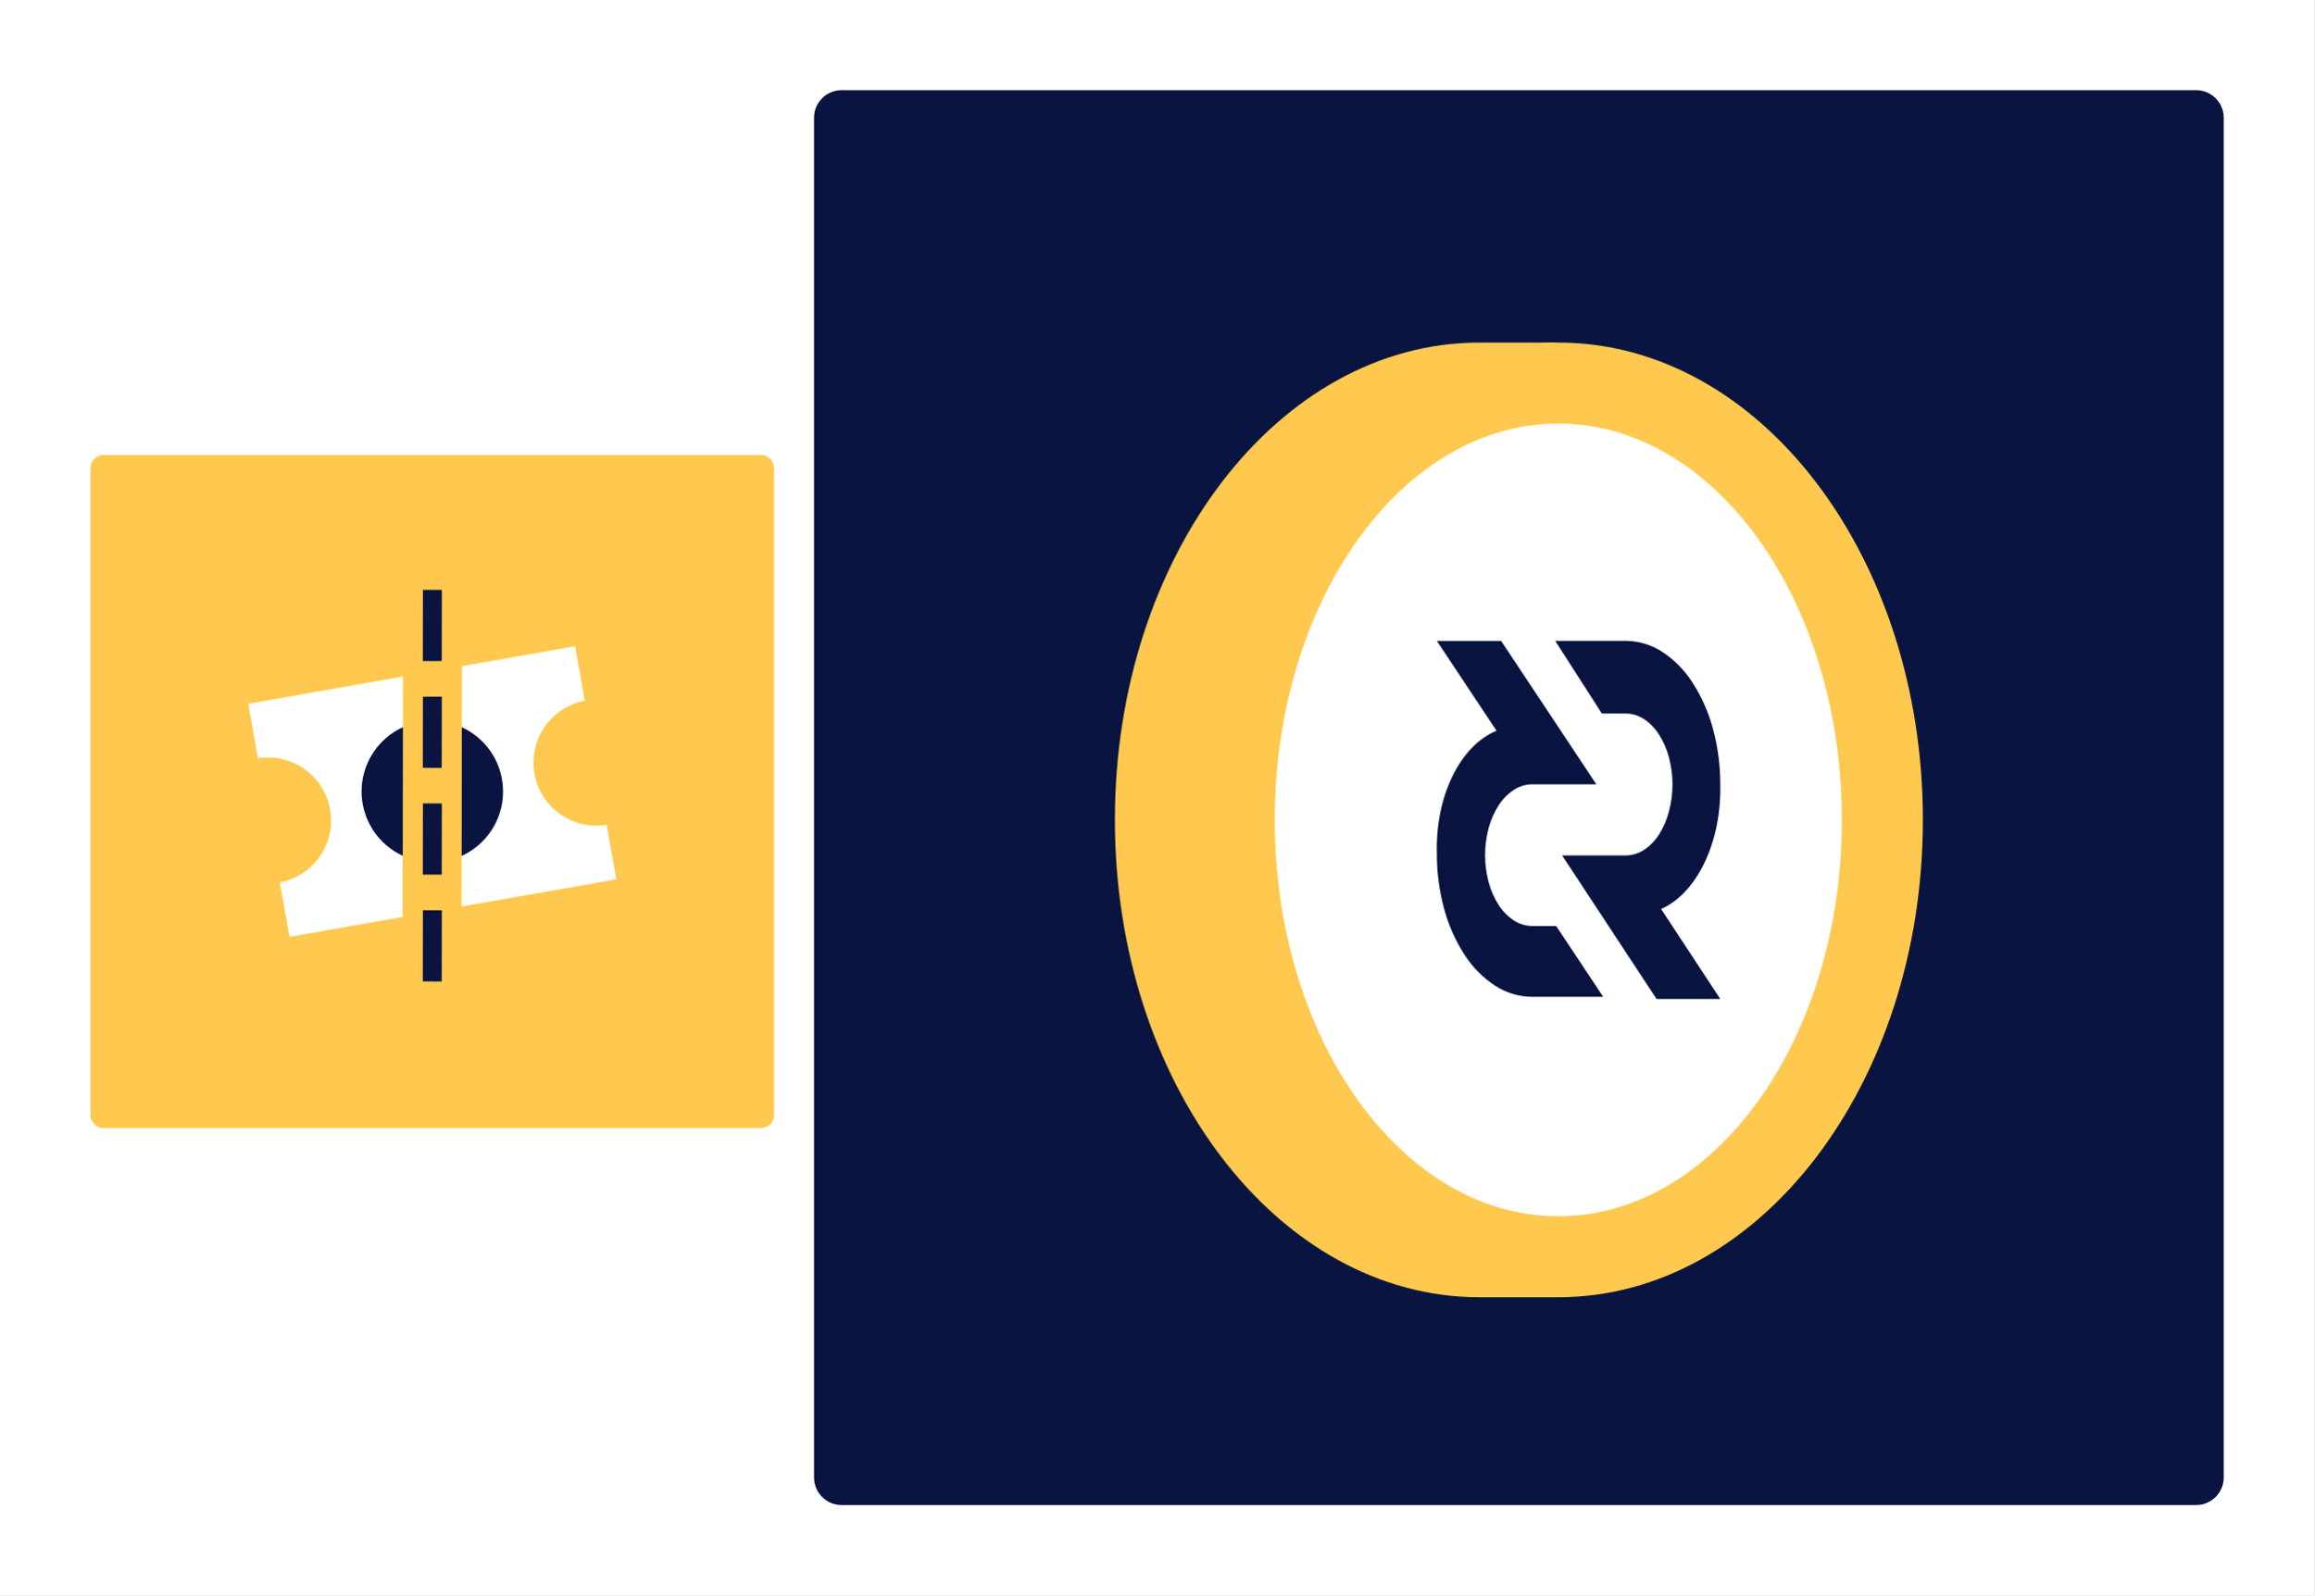
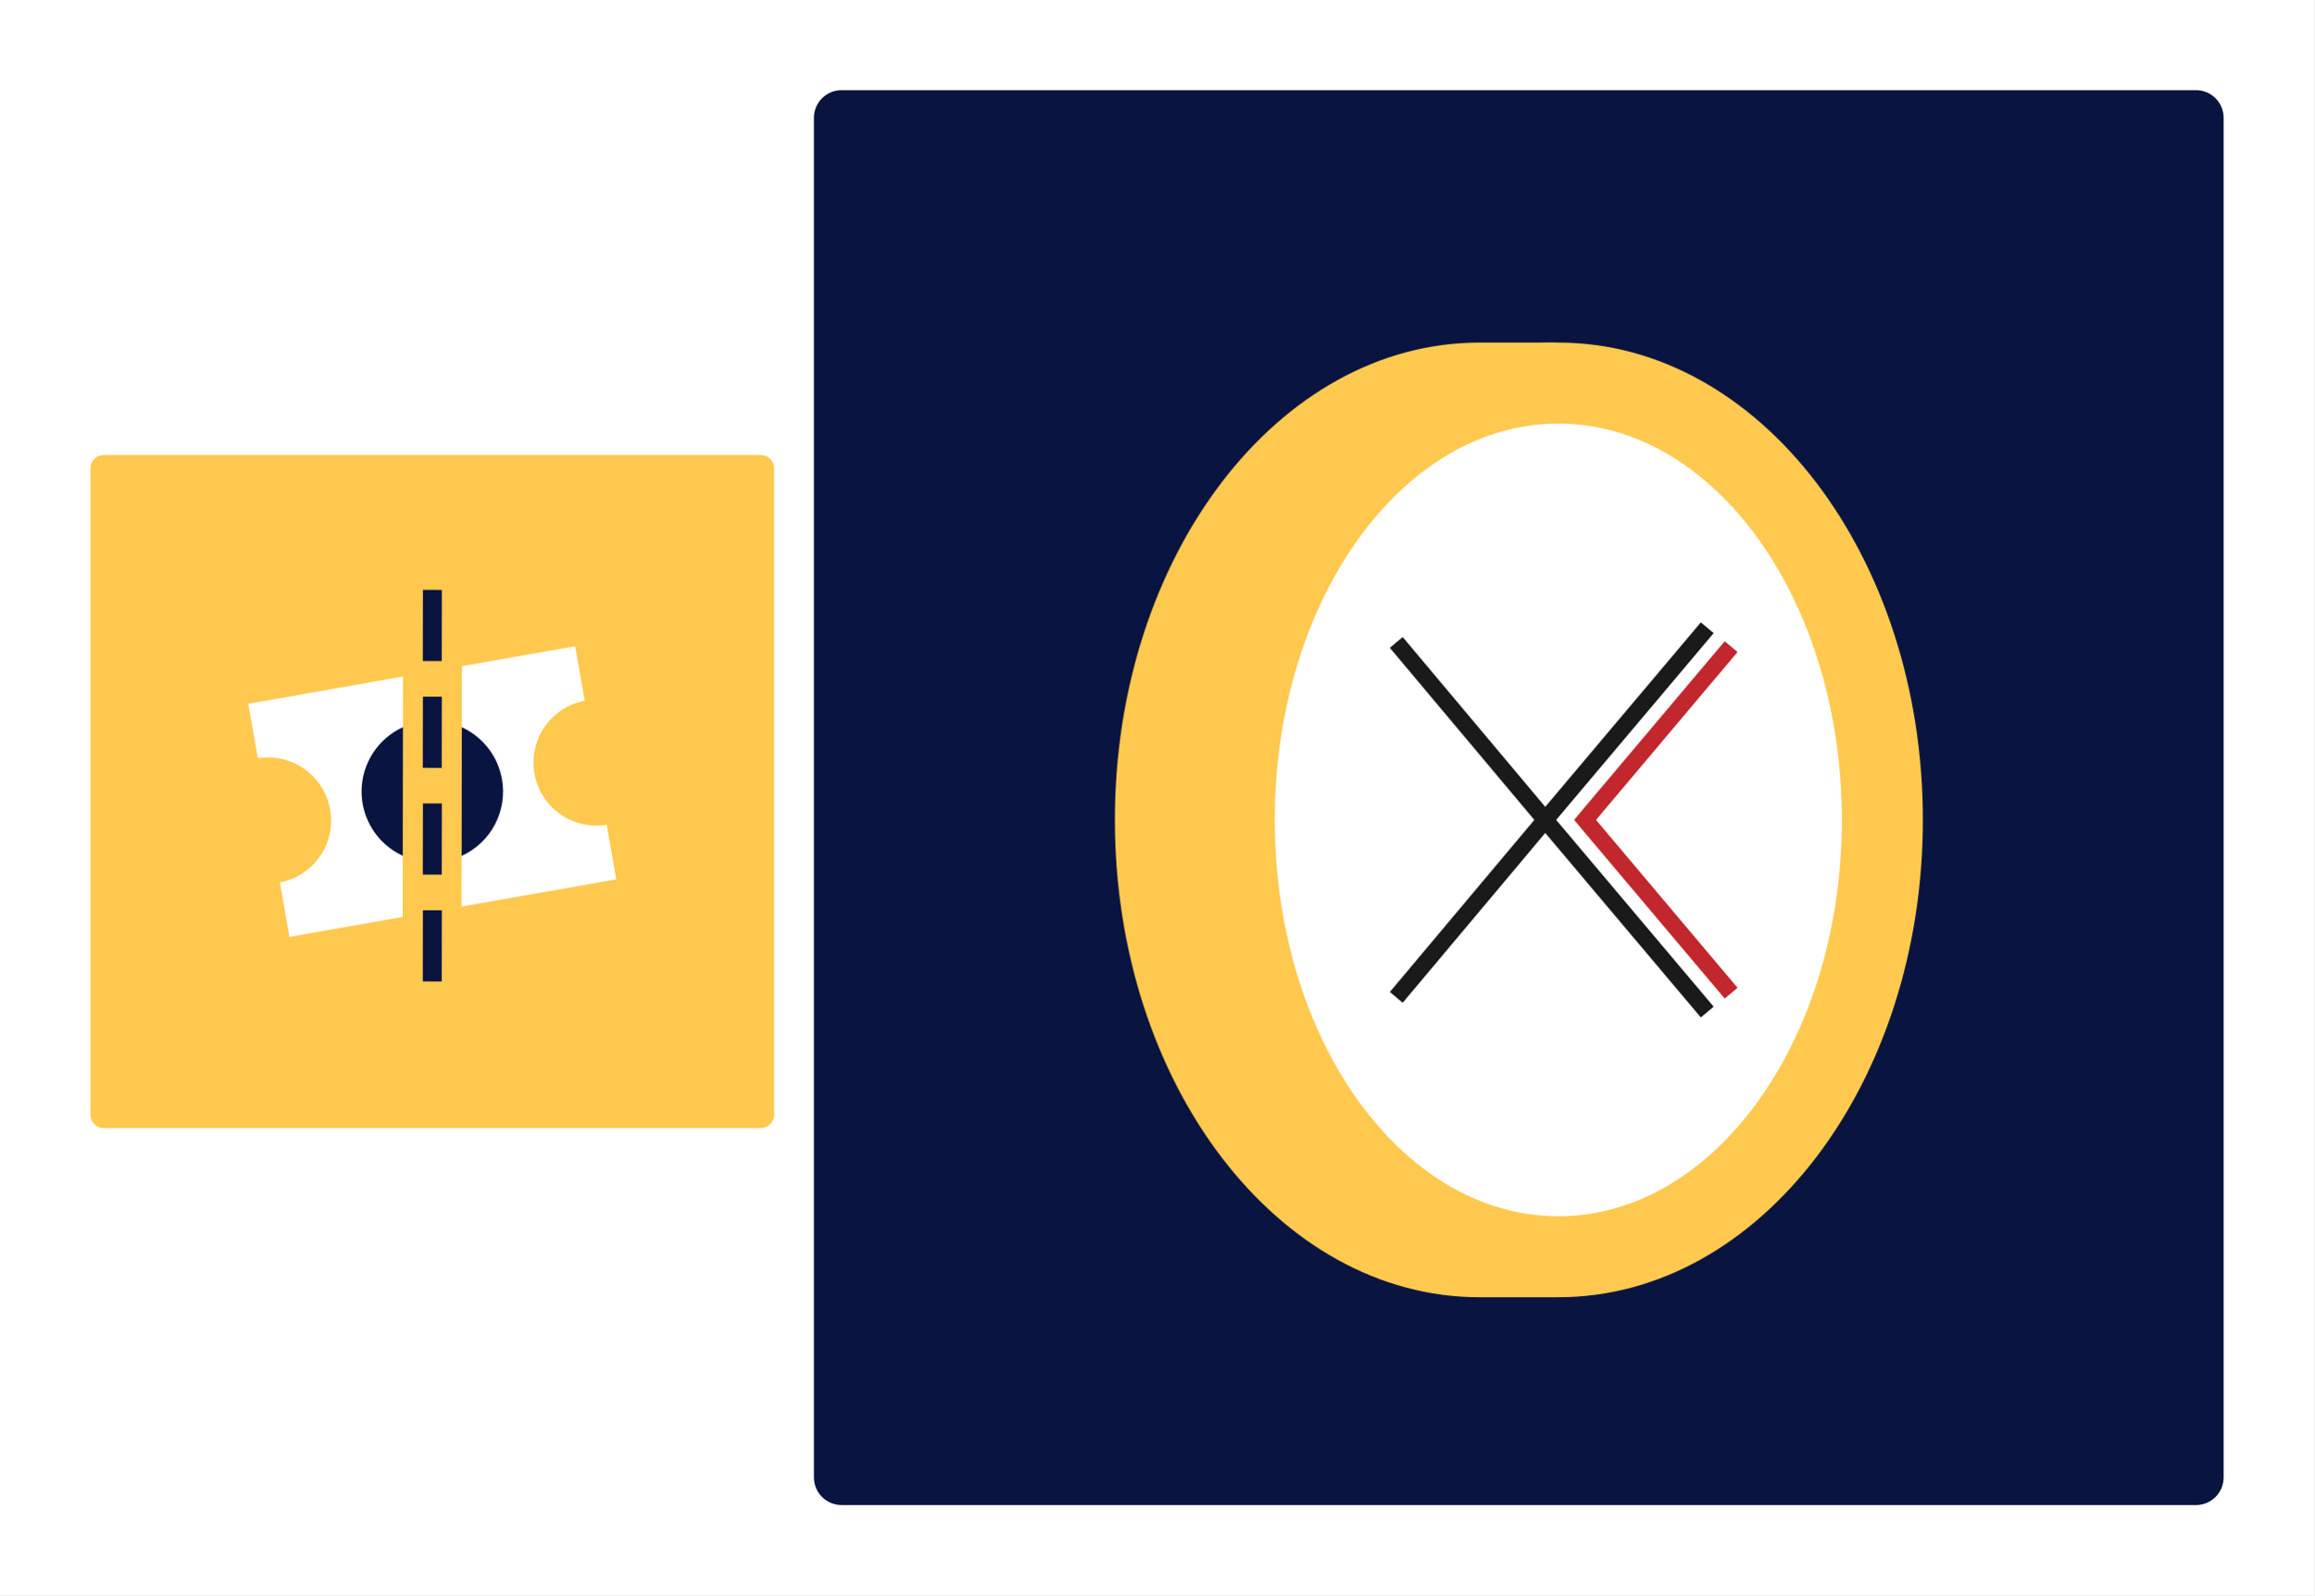
- <svg xmlns="http://www.w3.org/2000/svg" width="1160" height="800" viewBox="0 0 1160 800" fill="none">
-   <path d="M1160 0H0V800H1160V0Z" fill="white" />
-   <path d="M1100.85 45.21H421.92C414.26 45.21 408.05 51.42 408.05 59.08V740.93C408.05 748.59 414.26 754.8 421.92 754.8H1100.85C1108.51 754.8 1114.72 748.59 1114.72 740.93V59.08C1114.72 51.42 1108.51 45.21 1100.85 45.21Z" fill="#091440" />
-   <path d="M780.09 171.8V650.58H741.62C640.69 650.58 558.87 543.4 558.87 411.19C558.87 278.98 640.69 171.8 741.62 171.8H780.09Z" fill="#FFC84E" />
-   <path d="M781.16 650.58C882.09 650.58 963.91 543.401 963.91 411.19C963.91 278.978 882.09 171.8 781.16 171.8C680.23 171.8 598.41 278.978 598.41 411.19C598.41 543.401 680.23 650.58 781.16 650.58Z" fill="#FFC84E" />
-   <path d="M781.159 609.97C859.661 609.97 923.299 520.973 923.299 411.19C923.299 301.407 859.661 212.41 781.159 212.41C702.658 212.41 639.02 301.407 639.02 411.19C639.02 520.973 702.658 609.97 781.159 609.97Z" fill="white" />
-   <path d="M750.19 366.47L720.281 321.42H752.49L800.22 393.34H768C764.806 393.373 761.686 394.309 759 396.04C755.933 398.03 753.325 400.652 751.35 403.73C749.048 407.279 747.323 411.171 746.24 415.26C743.854 424.166 743.854 433.544 746.24 442.45C747.321 446.546 749.046 450.445 751.35 454C753.324 457.081 755.932 459.706 759 461.7C761.687 463.428 764.806 464.363 768 464.4H780.081L803.66 499.91H768C761.513 499.875 755.17 497.995 749.711 494.49C743.489 490.461 738.201 485.149 734.201 478.91C729.54 471.719 726.05 463.834 723.86 455.55C721.44 446.568 720.236 437.302 720.281 428C719.881 414.15 722.62 400.5 728.06 389.32C733.5 378.14 741.3 370.08 750.19 366.48V366.47Z" fill="#091440" />
-   <path d="M832.69 455.86L862.35 501H830.41L783.07 429H815C818.196 428.976 821.319 428.039 824 426.3C827.048 424.297 829.635 421.669 831.59 418.59C833.865 415.016 835.559 411.104 836.61 407C838.984 398.082 838.984 388.699 836.61 379.78C835.54 375.695 833.832 371.804 831.55 368.25C829.598 365.17 827.01 362.541 823.96 360.54C821.283 358.792 818.158 357.855 814.96 357.84H803L779.61 321.4H815C821.441 321.443 827.735 323.328 833.14 326.83C839.319 330.873 844.56 336.192 848.51 342.43C853.14 349.638 856.603 357.532 858.77 365.82C861.176 374.812 862.377 384.083 862.34 393.39C862.68 407.34 859.94 421.06 854.57 432.39C849.2 443.72 841.5 452 832.69 455.86Z" fill="#091440" />
-   <path d="M381.4 228.17H51.99C48.312 228.17 45.33 231.152 45.33 234.83V559.08C45.33 562.758 48.312 565.74 51.99 565.74H381.4C385.078 565.74 388.06 562.758 388.06 559.08V234.83C388.06 231.152 385.078 228.17 381.4 228.17Z" fill="#FFC84E" />
-   <path d="M231.351 454.65L308.931 441L304.111 413.67C295.907 415.004 287.508 413.054 280.731 408.243C273.954 403.432 269.343 396.145 267.898 387.961C266.452 379.776 268.287 371.351 273.005 364.509C277.724 357.667 284.946 352.957 293.111 351.4L288.291 324.08L231.521 334.08L231.351 454.65Z" fill="white" />
-   <path d="M202 339.271L124.44 352.941L129.26 380.271C137.464 378.937 145.863 380.886 152.64 385.698C159.417 390.509 164.028 397.795 165.473 405.98C166.919 414.165 165.084 422.59 160.366 429.432C155.647 436.274 148.425 440.983 140.26 442.541L145.08 469.861L201.83 459.861L202 339.271Z" fill="white" />
-   <path d="M202 364.66C195.817 367.481 190.574 372.019 186.894 377.732C183.215 383.446 181.253 390.097 181.242 396.893C181.232 403.689 183.173 410.346 186.835 416.071C190.497 421.796 195.726 426.35 201.9 429.19L202 364.66Z" fill="#091440" />
-   <path d="M251.631 390.79C250.637 385.137 248.285 379.809 244.777 375.266C241.269 370.723 236.709 367.1 231.491 364.71L231.391 429.26C238.552 425.999 244.426 420.45 248.09 413.486C251.753 406.523 252.999 398.539 251.631 390.79V390.79Z" fill="#091440" />
-   <path d="M211.988 456.498L211.932 492.188L221.422 492.202L221.478 456.512L211.988 456.498Z" fill="#091440" />
-   <path d="M211.997 402.934L211.941 438.624L221.431 438.639L221.487 402.949L211.997 402.934Z" fill="#091440" />
-   <path d="M211.988 349.379L211.932 385.069L221.422 385.084L221.478 349.394L211.988 349.379Z" fill="#091440" />
-   <path d="M211.998 295.816L211.942 331.506L221.432 331.521L221.488 295.831L211.998 295.816Z" fill="#091440" />
+ <svg xmlns="http://www.w3.org/2000/svg" version="1.1" viewBox="0 0 1160 800">
+   <path d="M1160 0H0V800H1160V0Z" fill="#fff" />
+   <path d="m1100.8 45.21h-678.93c-7.66 0-13.87 6.21-13.87 13.87v681.85c0 7.66 6.21 13.87 13.87 13.87h678.93c7.66 0 13.87-6.21 13.87-13.87v-681.85c0-7.66-6.21-13.87-13.87-13.87z" fill="#091440" />
+   <path d="m780.09 171.8v478.78h-38.47c-100.93 0-182.75-107.18-182.75-239.39s81.82-239.39 182.75-239.39h38.47z" fill="#FFC84E" />
+   <path d="m781.16 650.58c100.93 0 182.75-107.18 182.75-239.39 0-132.21-81.82-239.39-182.75-239.39s-182.75 107.18-182.75 239.39c0 132.21 81.82 239.39 182.75 239.39z" fill="#FFC84E" />
+   <path d="m781.16 609.97c78.502 0 142.14-88.997 142.14-198.78s-63.638-198.78-142.14-198.78c-78.501 0-142.14 88.997-142.14 198.78s63.638 198.78 142.14 198.78z" fill="#fff" />
+   <path d="m381.4 228.17h-329.41c-3.678 0-6.66 2.982-6.66 6.66v324.25c0 3.678 2.982 6.66 6.66 6.66h329.41c3.678 0 6.66-2.982 6.66-6.66v-324.25c0-3.678-2.982-6.66-6.66-6.66z" fill="#FFC84E" />
+   <path d="m231.35 454.65 77.58-13.65-4.82-27.33c-8.204 1.334-16.603-0.616-23.38-5.427s-11.388-12.098-12.833-20.282c-1.446-8.185 0.389-16.61 5.107-23.452 4.719-6.842 11.941-11.552 20.106-13.109l-4.82-27.32-56.77 10-0.17 120.57z" fill="#fff" />
+   <path d="m202 339.27-77.56 13.67 4.82 27.33c8.204-1.334 16.603 0.615 23.38 5.427 6.777 4.811 11.388 12.097 12.833 20.282 1.446 8.185-0.389 16.61-5.107 23.452-4.719 6.842-11.941 11.551-20.106 13.109l4.82 27.32 56.75-10 0.17-120.59z" fill="#fff" />
+   <g fill="#091440">
+     <path d="m202 364.66c-6.183 2.821-11.426 7.359-15.106 13.072-3.679 5.714-5.641 12.365-5.652 19.161-0.01 6.796 1.931 13.453 5.593 19.178s8.891 10.279 15.065 13.119l0.1-64.53z" />
+     <path d="m251.63 390.79c-0.994-5.653-3.346-10.981-6.854-15.524s-8.068-8.166-13.286-10.556l-0.1 64.55c7.161-3.261 13.035-8.81 16.699-15.774 3.663-6.963 4.909-14.947 3.541-22.696z" />
+     <path d="m211.99 456.5-0.056 35.69 9.49 0.014 0.056-35.69-9.49-0.014z" />
+     <path d="m212 402.93-0.056 35.69 9.49 0.015 0.056-35.69-9.49-0.015z" />
+     <path d="m211.99 349.38-0.056 35.69 9.49 0.015 0.056-35.69-9.49-0.015z" />
+     <path d="m212 295.82-0.056 35.69 9.49 0.015 0.056-35.69-9.49-0.015z" />
+   </g>
+   <polygon transform="matrix(2.7518 0 0 2.7518 696.71 312.12)" points="35.56 33.62 33.57 36 35.56 38.38 61 68.56 63.34 66.6 37.56 36 63.34 5.4 61 3.44" fill="#c1272d" />
+   <polygon transform="matrix(2.7518 0 0 2.7518 696.71 312.12)" points="58.99 70.04 30.3 36 58.99 1.96 56.65 0 28.31 33.62 2.34 2.67 0 4.64 26.32 36 0 67.36 2.34 69.33 28.31 38.38 56.65 72" fill="#1a1a1a" />
</svg>
